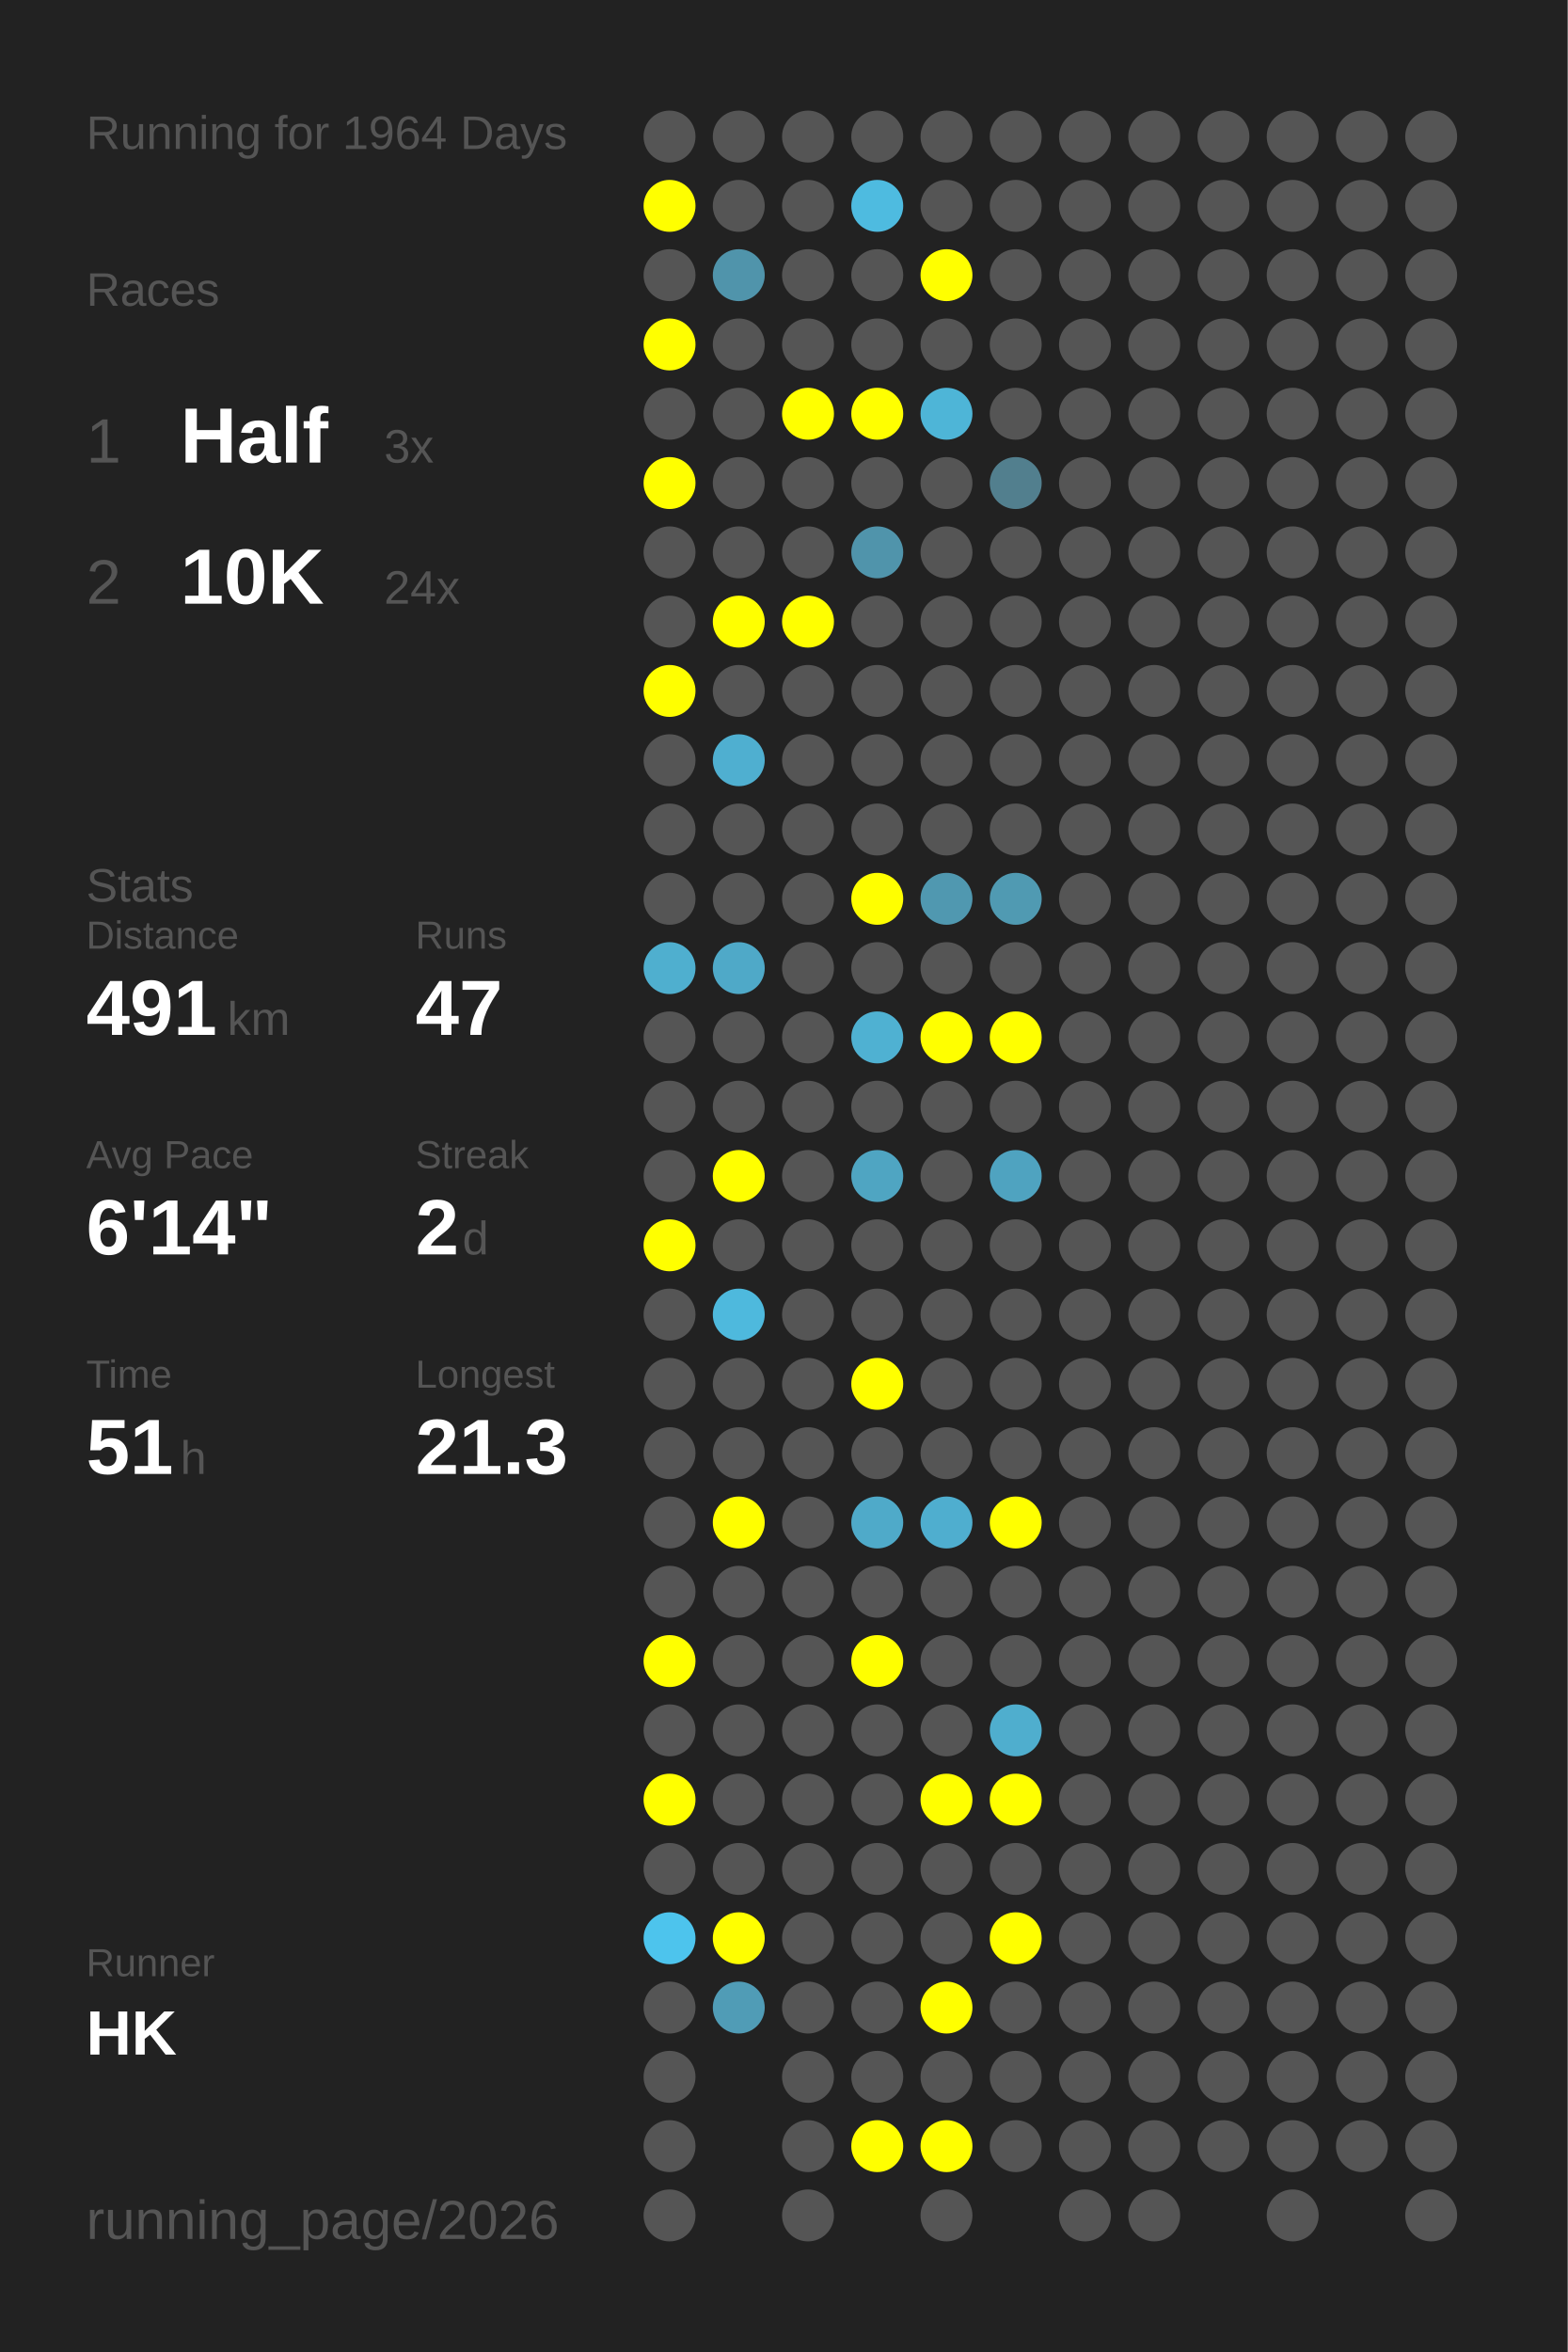
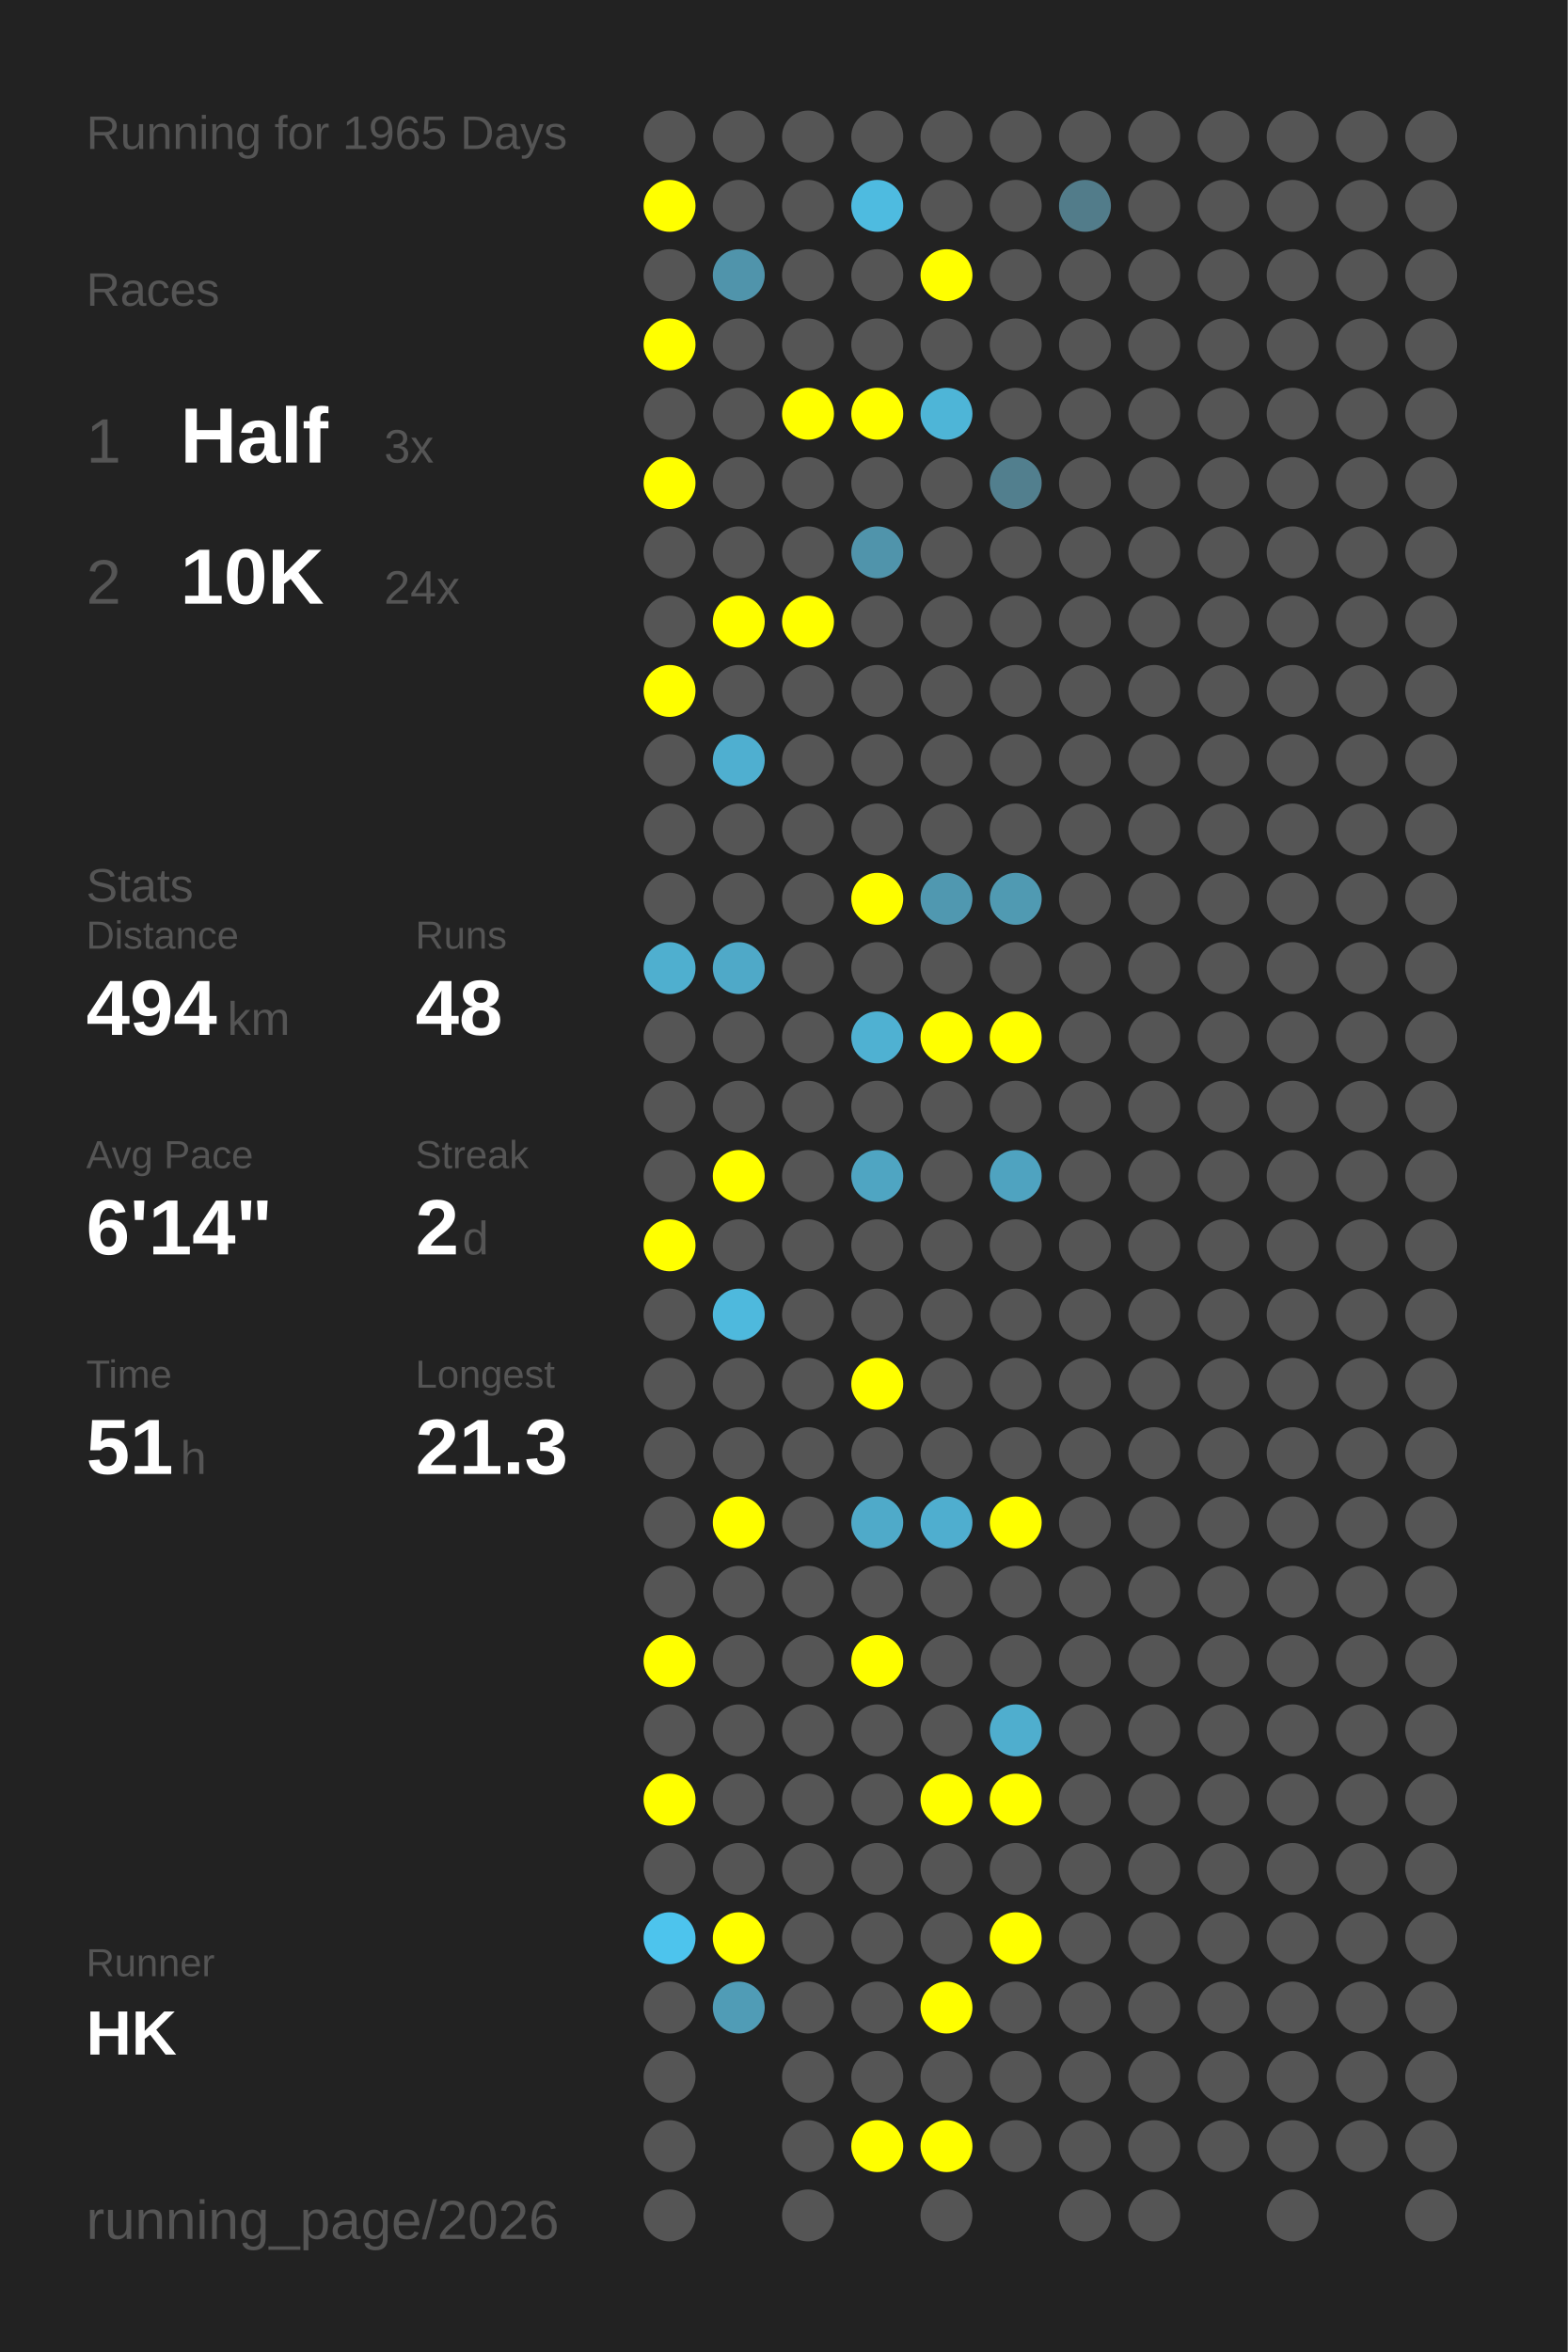
<svg xmlns="http://www.w3.org/2000/svg" baseProfile="full" height="300mm" version="1.1" viewBox="0,0,200,300" width="200mm">
  <defs />
  <rect fill="#222222" height="300" width="200" x="0" y="0" />
-   <text fill="#555555" style="font-size:6px; font-family:Arial;" x="11" y="19">Running for 1964 Days</text>
+   <text fill="#555555" style="font-size:6px; font-family:Arial;" x="11" y="19">Running for 1965 Days</text>
  <text fill="#555555" style="font-size:6px; font-family:Arial;" x="11" y="39">Races</text>
  <text fill="#555555" style="font-size:8px; font-family:Arial;" x="11" y="59">1</text>
  <text fill="#FFFFFF" style="font-size:10px; font-family:Arial; font-weight:bold;" x="23" y="59">Half</text>
  <text fill="#555555" style="font-size:6px; font-family:Arial;" x="49" y="59">3x</text>
  <text fill="#555555" style="font-size:8px; font-family:Arial;" x="11" y="77">2</text>
  <text fill="#FFFFFF" style="font-size:10px; font-family:Arial; font-weight:bold;" x="23" y="77">10K</text>
  <text fill="#555555" style="font-size:6px; font-family:Arial;" x="49" y="77">24x</text>
  <text fill="#555555" style="font-size:6px; font-family:Arial;" x="11" y="115">Stats</text>
  <text fill="#555555" style="font-size:5px; font-family:Arial;" x="11" y="121">Distance</text>
-   <text fill="#FFFFFF" style="font-size:10px; font-family:Arial; font-weight:bold;" x="11" y="132">491</text>
+   <text fill="#FFFFFF" style="font-size:10px; font-family:Arial; font-weight:bold;" x="11" y="132">494</text>
  <text fill="#555555" style="font-size:6px; font-family:Arial;" x="29" y="132">km</text>
  <text fill="#555555" style="font-size:5px; font-family:Arial;" x="53" y="121">Runs</text>
-   <text fill="#FFFFFF" style="font-size:10px; font-family:Arial; font-weight:bold;" x="53" y="132">47</text>
+   <text fill="#FFFFFF" style="font-size:10px; font-family:Arial; font-weight:bold;" x="53" y="132">48</text>
  <text fill="#555555" style="font-size:5px; font-family:Arial;" x="11" y="149">Avg Pace</text>
  <text fill="#FFFFFF" style="font-size:10px; font-family:Arial; font-weight:bold;" x="11" y="160">6'14"</text>
  <text fill="#555555" style="font-size:5px; font-family:Arial;" x="53" y="149">Streak</text>
  <text fill="#FFFFFF" style="font-size:10px; font-family:Arial; font-weight:bold;" x="53" y="160">2</text>
  <text fill="#555555" style="font-size:6px; font-family:Arial;" x="59" y="160">d</text>
  <text fill="#555555" style="font-size:5px; font-family:Arial;" x="11" y="177">Time</text>
  <text fill="#FFFFFF" style="font-size:10px; font-family:Arial; font-weight:bold;" x="11" y="188">51</text>
  <text fill="#555555" style="font-size:6px; font-family:Arial;" x="23" y="188">h</text>
  <text fill="#555555" style="font-size:5px; font-family:Arial;" x="53" y="177">Longest</text>
  <text fill="#FFFFFF" style="font-size:10px; font-family:Arial; font-weight:bold;" x="53" y="188">21.3</text>
  <text fill="#555555" style="font-size:5px; font-family:Arial;" x="11" y="252.065">Runner</text>
  <text fill="#FFFFFF" style="font-size:8px; font-family:Arial; font-weight:bold;" x="11" y="262.065">HK</text>
  <text fill="#555555" style="font-size:7px; font-family:Arial;" x="11" y="285.581">running_page/2026</text>
  <circle cx="85.417" cy="17.419" fill="#555555" r="3.312" />
  <circle cx="85.417" cy="26.258" fill="#FFFF00" r="3.312" />
  <circle cx="85.417" cy="35.097" fill="#555555" r="3.312" />
  <circle cx="85.417" cy="43.935" fill="#FFFF00" r="3.312" />
  <circle cx="85.417" cy="52.774" fill="#555555" r="3.312" />
  <circle cx="85.417" cy="61.613" fill="#FFFF00" r="3.312" />
  <circle cx="85.417" cy="70.452" fill="#555555" r="3.312" />
  <circle cx="85.417" cy="79.29" fill="#555555" r="3.312" />
  <circle cx="85.417" cy="88.129" fill="#FFFF00" r="3.312" />
  <circle cx="85.417" cy="96.968" fill="#555555" r="3.312" />
  <circle cx="85.417" cy="105.806" fill="#555555" r="3.312" />
  <circle cx="85.417" cy="114.645" fill="#555555" r="3.312" />
  <circle cx="85.417" cy="123.484" fill="#4fafcf" r="3.312" />
  <circle cx="85.417" cy="132.323" fill="#555555" r="3.312" />
  <circle cx="85.417" cy="141.161" fill="#555555" r="3.312" />
  <circle cx="85.417" cy="150" fill="#555555" r="3.312" />
  <circle cx="85.417" cy="158.839" fill="#FFFF00" r="3.312" />
  <circle cx="85.417" cy="167.677" fill="#555555" r="3.312" />
  <circle cx="85.417" cy="176.516" fill="#555555" r="3.312" />
  <circle cx="85.417" cy="185.355" fill="#555555" r="3.312" />
  <circle cx="85.417" cy="194.194" fill="#555555" r="3.312" />
  <circle cx="85.417" cy="203.032" fill="#555555" r="3.312" />
  <circle cx="85.417" cy="211.871" fill="#FFFF00" r="3.312" />
  <circle cx="85.417" cy="220.71" fill="#555555" r="3.312" />
  <circle cx="85.417" cy="229.548" fill="#FFFF00" r="3.312" />
  <circle cx="85.417" cy="238.387" fill="#555555" r="3.312" />
  <circle cx="85.417" cy="247.226" fill="#4dc4ed" r="3.312" />
  <circle cx="85.417" cy="256.065" fill="#555555" r="3.312" />
  <circle cx="85.417" cy="264.903" fill="#555555" r="3.312" />
  <circle cx="85.417" cy="273.742" fill="#555555" r="3.312" />
  <circle cx="85.417" cy="282.581" fill="#555555" r="3.312" />
  <circle cx="94.25" cy="17.419" fill="#555555" r="3.312" />
  <circle cx="94.25" cy="26.258" fill="#555555" r="3.312" />
  <circle cx="94.25" cy="35.097" fill="#5094ab" r="3.312" />
  <circle cx="94.25" cy="43.935" fill="#555555" r="3.312" />
  <circle cx="94.25" cy="52.774" fill="#555555" r="3.312" />
  <circle cx="94.25" cy="61.613" fill="#555555" r="3.312" />
  <circle cx="94.25" cy="70.452" fill="#555555" r="3.312" />
  <circle cx="94.25" cy="79.29" fill="#FFFF00" r="3.312" />
  <circle cx="94.25" cy="88.129" fill="#555555" r="3.312" />
  <circle cx="94.25" cy="96.968" fill="#4fafd0" r="3.312" />
  <circle cx="94.25" cy="105.806" fill="#555555" r="3.312" />
  <circle cx="94.25" cy="114.645" fill="#555555" r="3.312" />
  <circle cx="94.25" cy="123.484" fill="#4fa9c8" r="3.312" />
  <circle cx="94.25" cy="132.323" fill="#555555" r="3.312" />
  <circle cx="94.25" cy="141.161" fill="#555555" r="3.312" />
  <circle cx="94.25" cy="150" fill="#FFFF00" r="3.312" />
  <circle cx="94.25" cy="158.839" fill="#555555" r="3.312" />
  <circle cx="94.25" cy="167.677" fill="#4eb9dd" r="3.312" />
  <circle cx="94.25" cy="176.516" fill="#555555" r="3.312" />
  <circle cx="94.25" cy="185.355" fill="#555555" r="3.312" />
  <circle cx="94.25" cy="194.194" fill="#FFFF00" r="3.312" />
  <circle cx="94.25" cy="203.032" fill="#555555" r="3.312" />
  <circle cx="94.25" cy="211.871" fill="#555555" r="3.312" />
  <circle cx="94.25" cy="220.71" fill="#555555" r="3.312" />
  <circle cx="94.25" cy="229.548" fill="#555555" r="3.312" />
  <circle cx="94.25" cy="238.387" fill="#555555" r="3.312" />
  <circle cx="94.25" cy="247.226" fill="#FFFF00" r="3.312" />
  <circle cx="94.25" cy="256.065" fill="#509cb6" r="3.312" />
  <circle cx="103.083" cy="17.419" fill="#555555" r="3.312" />
  <circle cx="103.083" cy="26.258" fill="#555555" r="3.312" />
  <circle cx="103.083" cy="35.097" fill="#555555" r="3.312" />
  <circle cx="103.083" cy="43.935" fill="#555555" r="3.312" />
  <circle cx="103.083" cy="52.774" fill="#FFFF00" r="3.312" />
  <circle cx="103.083" cy="61.613" fill="#555555" r="3.312" />
  <circle cx="103.083" cy="70.452" fill="#555555" r="3.312" />
  <circle cx="103.083" cy="79.29" fill="#FFFF00" r="3.312" />
  <circle cx="103.083" cy="88.129" fill="#555555" r="3.312" />
  <circle cx="103.083" cy="96.968" fill="#555555" r="3.312" />
  <circle cx="103.083" cy="105.806" fill="#555555" r="3.312" />
  <circle cx="103.083" cy="114.645" fill="#555555" r="3.312" />
  <circle cx="103.083" cy="123.484" fill="#555555" r="3.312" />
  <circle cx="103.083" cy="132.323" fill="#555555" r="3.312" />
  <circle cx="103.083" cy="141.161" fill="#555555" r="3.312" />
  <circle cx="103.083" cy="150" fill="#555555" r="3.312" />
  <circle cx="103.083" cy="158.839" fill="#555555" r="3.312" />
  <circle cx="103.083" cy="167.677" fill="#555555" r="3.312" />
  <circle cx="103.083" cy="176.516" fill="#555555" r="3.312" />
  <circle cx="103.083" cy="185.355" fill="#555555" r="3.312" />
  <circle cx="103.083" cy="194.194" fill="#555555" r="3.312" />
  <circle cx="103.083" cy="203.032" fill="#555555" r="3.312" />
  <circle cx="103.083" cy="211.871" fill="#555555" r="3.312" />
  <circle cx="103.083" cy="220.71" fill="#555555" r="3.312" />
  <circle cx="103.083" cy="229.548" fill="#555555" r="3.312" />
  <circle cx="103.083" cy="238.387" fill="#555555" r="3.312" />
  <circle cx="103.083" cy="247.226" fill="#555555" r="3.312" />
  <circle cx="103.083" cy="256.065" fill="#555555" r="3.312" />
  <circle cx="103.083" cy="264.903" fill="#555555" r="3.312" />
  <circle cx="103.083" cy="273.742" fill="#555555" r="3.312" />
  <circle cx="103.083" cy="282.581" fill="#555555" r="3.312" />
  <circle cx="111.917" cy="17.419" fill="#555555" r="3.312" />
  <circle cx="111.917" cy="26.258" fill="#4ebbe0" r="3.312" />
  <circle cx="111.917" cy="35.097" fill="#555555" r="3.312" />
  <circle cx="111.917" cy="43.935" fill="#555555" r="3.312" />
  <circle cx="111.917" cy="52.774" fill="#FFFF00" r="3.312" />
  <circle cx="111.917" cy="61.613" fill="#555555" r="3.312" />
  <circle cx="111.917" cy="70.452" fill="#5094ab" r="3.312" />
  <circle cx="111.917" cy="79.29" fill="#555555" r="3.312" />
  <circle cx="111.917" cy="88.129" fill="#555555" r="3.312" />
  <circle cx="111.917" cy="96.968" fill="#555555" r="3.312" />
  <circle cx="111.917" cy="105.806" fill="#555555" r="3.312" />
  <circle cx="111.917" cy="114.645" fill="#FFFF00" r="3.312" />
  <circle cx="111.917" cy="123.484" fill="#555555" r="3.312" />
  <circle cx="111.917" cy="132.323" fill="#4fb1d2" r="3.312" />
  <circle cx="111.917" cy="141.161" fill="#555555" r="3.312" />
  <circle cx="111.917" cy="150" fill="#4fa5c2" r="3.312" />
  <circle cx="111.917" cy="158.839" fill="#555555" r="3.312" />
  <circle cx="111.917" cy="167.677" fill="#555555" r="3.312" />
  <circle cx="111.917" cy="176.516" fill="#FFFF00" r="3.312" />
  <circle cx="111.917" cy="185.355" fill="#555555" r="3.312" />
  <circle cx="111.917" cy="194.194" fill="#4faac9" r="3.312" />
  <circle cx="111.917" cy="203.032" fill="#555555" r="3.312" />
  <circle cx="111.917" cy="211.871" fill="#FFFF00" r="3.312" />
  <circle cx="111.917" cy="220.71" fill="#555555" r="3.312" />
  <circle cx="111.917" cy="229.548" fill="#555555" r="3.312" />
  <circle cx="111.917" cy="238.387" fill="#555555" r="3.312" />
  <circle cx="111.917" cy="247.226" fill="#555555" r="3.312" />
  <circle cx="111.917" cy="256.065" fill="#555555" r="3.312" />
  <circle cx="111.917" cy="264.903" fill="#555555" r="3.312" />
  <circle cx="111.917" cy="273.742" fill="#FFFF00" r="3.312" />
  <circle cx="120.75" cy="17.419" fill="#555555" r="3.312" />
  <circle cx="120.75" cy="26.258" fill="#555555" r="3.312" />
  <circle cx="120.75" cy="35.097" fill="#FFFF00" r="3.312" />
  <circle cx="120.75" cy="43.935" fill="#555555" r="3.312" />
  <circle cx="120.75" cy="52.774" fill="#4eb5d7" r="3.312" />
  <circle cx="120.75" cy="61.613" fill="#555555" r="3.312" />
  <circle cx="120.75" cy="70.452" fill="#555555" r="3.312" />
  <circle cx="120.75" cy="79.29" fill="#555555" r="3.312" />
  <circle cx="120.75" cy="88.129" fill="#555555" r="3.312" />
  <circle cx="120.75" cy="96.968" fill="#555555" r="3.312" />
  <circle cx="120.75" cy="105.806" fill="#555555" r="3.312" />
  <circle cx="120.75" cy="114.645" fill="#5098b0" r="3.312" />
  <circle cx="120.75" cy="123.484" fill="#555555" r="3.312" />
  <circle cx="120.75" cy="132.323" fill="#FFFF00" r="3.312" />
  <circle cx="120.75" cy="141.161" fill="#555555" r="3.312" />
  <circle cx="120.75" cy="150" fill="#555555" r="3.312" />
  <circle cx="120.75" cy="158.839" fill="#555555" r="3.312" />
  <circle cx="120.75" cy="167.677" fill="#555555" r="3.312" />
  <circle cx="120.75" cy="176.516" fill="#555555" r="3.312" />
  <circle cx="120.75" cy="185.355" fill="#555555" r="3.312" />
  <circle cx="120.75" cy="194.194" fill="#4faecf" r="3.312" />
  <circle cx="120.75" cy="203.032" fill="#555555" r="3.312" />
  <circle cx="120.75" cy="211.871" fill="#555555" r="3.312" />
  <circle cx="120.75" cy="220.71" fill="#555555" r="3.312" />
  <circle cx="120.75" cy="229.548" fill="#FFFF00" r="3.312" />
  <circle cx="120.75" cy="238.387" fill="#555555" r="3.312" />
  <circle cx="120.75" cy="247.226" fill="#555555" r="3.312" />
  <circle cx="120.75" cy="256.065" fill="#FFFF00" r="3.312" />
  <circle cx="120.75" cy="264.903" fill="#555555" r="3.312" />
  <circle cx="120.75" cy="273.742" fill="#FFFF00" r="3.312" />
  <circle cx="120.75" cy="282.581" fill="#555555" r="3.312" />
  <circle cx="129.583" cy="17.419" fill="#555555" r="3.312" />
  <circle cx="129.583" cy="26.258" fill="#555555" r="3.312" />
  <circle cx="129.583" cy="35.097" fill="#555555" r="3.312" />
  <circle cx="129.583" cy="43.935" fill="#555555" r="3.312" />
  <circle cx="129.583" cy="52.774" fill="#555555" r="3.312" />
  <circle cx="129.583" cy="61.613" fill="#527f8e" r="3.312" />
  <circle cx="129.583" cy="70.452" fill="#555555" r="3.312" />
  <circle cx="129.583" cy="79.29" fill="#555555" r="3.312" />
  <circle cx="129.583" cy="88.129" fill="#555555" r="3.312" />
  <circle cx="129.583" cy="96.968" fill="#555555" r="3.312" />
  <circle cx="129.583" cy="105.806" fill="#555555" r="3.312" />
  <circle cx="129.583" cy="114.645" fill="#509ab2" r="3.312" />
  <circle cx="129.583" cy="123.484" fill="#555555" r="3.312" />
  <circle cx="129.583" cy="132.323" fill="#FFFF00" r="3.312" />
  <circle cx="129.583" cy="141.161" fill="#555555" r="3.312" />
  <circle cx="129.583" cy="150" fill="#4fa3c0" r="3.312" />
  <circle cx="129.583" cy="158.839" fill="#555555" r="3.312" />
  <circle cx="129.583" cy="167.677" fill="#555555" r="3.312" />
  <circle cx="129.583" cy="176.516" fill="#555555" r="3.312" />
  <circle cx="129.583" cy="185.355" fill="#555555" r="3.312" />
  <circle cx="129.583" cy="194.194" fill="#FFFF00" r="3.312" />
  <circle cx="129.583" cy="203.032" fill="#555555" r="3.312" />
  <circle cx="129.583" cy="211.871" fill="#555555" r="3.312" />
  <circle cx="129.583" cy="220.71" fill="#4faece" r="3.312" />
  <circle cx="129.583" cy="229.548" fill="#FFFF00" r="3.312" />
  <circle cx="129.583" cy="238.387" fill="#555555" r="3.312" />
  <circle cx="129.583" cy="247.226" fill="#FFFF00" r="3.312" />
  <circle cx="129.583" cy="256.065" fill="#555555" r="3.312" />
  <circle cx="129.583" cy="264.903" fill="#555555" r="3.312" />
  <circle cx="129.583" cy="273.742" fill="#555555" r="3.312" />
  <circle cx="138.417" cy="17.419" fill="#555555" r="3.312" />
-   <circle cx="138.417" cy="26.258" fill="#555555" r="3.312" />
+   <circle cx="138.417" cy="26.258" fill="#527c8a" r="3.312" />
  <circle cx="138.417" cy="35.097" fill="#555555" r="3.312" />
  <circle cx="138.417" cy="43.935" fill="#555555" r="3.312" />
  <circle cx="138.417" cy="52.774" fill="#555555" r="3.312" />
  <circle cx="138.417" cy="61.613" fill="#555555" r="3.312" />
  <circle cx="138.417" cy="70.452" fill="#555555" r="3.312" />
  <circle cx="138.417" cy="79.29" fill="#555555" r="3.312" />
  <circle cx="138.417" cy="88.129" fill="#555555" r="3.312" />
  <circle cx="138.417" cy="96.968" fill="#555555" r="3.312" />
  <circle cx="138.417" cy="105.806" fill="#555555" r="3.312" />
  <circle cx="138.417" cy="114.645" fill="#555555" r="3.312" />
  <circle cx="138.417" cy="123.484" fill="#555555" r="3.312" />
  <circle cx="138.417" cy="132.323" fill="#555555" r="3.312" />
  <circle cx="138.417" cy="141.161" fill="#555555" r="3.312" />
  <circle cx="138.417" cy="150" fill="#555555" r="3.312" />
  <circle cx="138.417" cy="158.839" fill="#555555" r="3.312" />
  <circle cx="138.417" cy="167.677" fill="#555555" r="3.312" />
  <circle cx="138.417" cy="176.516" fill="#555555" r="3.312" />
  <circle cx="138.417" cy="185.355" fill="#555555" r="3.312" />
  <circle cx="138.417" cy="194.194" fill="#555555" r="3.312" />
  <circle cx="138.417" cy="203.032" fill="#555555" r="3.312" />
  <circle cx="138.417" cy="211.871" fill="#555555" r="3.312" />
  <circle cx="138.417" cy="220.71" fill="#555555" r="3.312" />
  <circle cx="138.417" cy="229.548" fill="#555555" r="3.312" />
  <circle cx="138.417" cy="238.387" fill="#555555" r="3.312" />
  <circle cx="138.417" cy="247.226" fill="#555555" r="3.312" />
  <circle cx="138.417" cy="256.065" fill="#555555" r="3.312" />
  <circle cx="138.417" cy="264.903" fill="#555555" r="3.312" />
  <circle cx="138.417" cy="273.742" fill="#555555" r="3.312" />
  <circle cx="138.417" cy="282.581" fill="#555555" r="3.312" />
  <circle cx="147.25" cy="17.419" fill="#555555" r="3.312" />
  <circle cx="147.25" cy="26.258" fill="#555555" r="3.312" />
  <circle cx="147.25" cy="35.097" fill="#555555" r="3.312" />
  <circle cx="147.25" cy="43.935" fill="#555555" r="3.312" />
  <circle cx="147.25" cy="52.774" fill="#555555" r="3.312" />
  <circle cx="147.25" cy="61.613" fill="#555555" r="3.312" />
  <circle cx="147.25" cy="70.452" fill="#555555" r="3.312" />
  <circle cx="147.25" cy="79.29" fill="#555555" r="3.312" />
  <circle cx="147.25" cy="88.129" fill="#555555" r="3.312" />
  <circle cx="147.25" cy="96.968" fill="#555555" r="3.312" />
  <circle cx="147.25" cy="105.806" fill="#555555" r="3.312" />
  <circle cx="147.25" cy="114.645" fill="#555555" r="3.312" />
  <circle cx="147.25" cy="123.484" fill="#555555" r="3.312" />
  <circle cx="147.25" cy="132.323" fill="#555555" r="3.312" />
  <circle cx="147.25" cy="141.161" fill="#555555" r="3.312" />
  <circle cx="147.25" cy="150" fill="#555555" r="3.312" />
  <circle cx="147.25" cy="158.839" fill="#555555" r="3.312" />
  <circle cx="147.25" cy="167.677" fill="#555555" r="3.312" />
  <circle cx="147.25" cy="176.516" fill="#555555" r="3.312" />
  <circle cx="147.25" cy="185.355" fill="#555555" r="3.312" />
  <circle cx="147.25" cy="194.194" fill="#555555" r="3.312" />
  <circle cx="147.25" cy="203.032" fill="#555555" r="3.312" />
  <circle cx="147.25" cy="211.871" fill="#555555" r="3.312" />
  <circle cx="147.25" cy="220.71" fill="#555555" r="3.312" />
  <circle cx="147.25" cy="229.548" fill="#555555" r="3.312" />
  <circle cx="147.25" cy="238.387" fill="#555555" r="3.312" />
  <circle cx="147.25" cy="247.226" fill="#555555" r="3.312" />
  <circle cx="147.25" cy="256.065" fill="#555555" r="3.312" />
  <circle cx="147.25" cy="264.903" fill="#555555" r="3.312" />
  <circle cx="147.25" cy="273.742" fill="#555555" r="3.312" />
  <circle cx="147.25" cy="282.581" fill="#555555" r="3.312" />
  <circle cx="156.083" cy="17.419" fill="#555555" r="3.312" />
  <circle cx="156.083" cy="26.258" fill="#555555" r="3.312" />
  <circle cx="156.083" cy="35.097" fill="#555555" r="3.312" />
  <circle cx="156.083" cy="43.935" fill="#555555" r="3.312" />
  <circle cx="156.083" cy="52.774" fill="#555555" r="3.312" />
  <circle cx="156.083" cy="61.613" fill="#555555" r="3.312" />
  <circle cx="156.083" cy="70.452" fill="#555555" r="3.312" />
  <circle cx="156.083" cy="79.29" fill="#555555" r="3.312" />
  <circle cx="156.083" cy="88.129" fill="#555555" r="3.312" />
  <circle cx="156.083" cy="96.968" fill="#555555" r="3.312" />
  <circle cx="156.083" cy="105.806" fill="#555555" r="3.312" />
  <circle cx="156.083" cy="114.645" fill="#555555" r="3.312" />
  <circle cx="156.083" cy="123.484" fill="#555555" r="3.312" />
  <circle cx="156.083" cy="132.323" fill="#555555" r="3.312" />
  <circle cx="156.083" cy="141.161" fill="#555555" r="3.312" />
  <circle cx="156.083" cy="150" fill="#555555" r="3.312" />
  <circle cx="156.083" cy="158.839" fill="#555555" r="3.312" />
  <circle cx="156.083" cy="167.677" fill="#555555" r="3.312" />
  <circle cx="156.083" cy="176.516" fill="#555555" r="3.312" />
  <circle cx="156.083" cy="185.355" fill="#555555" r="3.312" />
  <circle cx="156.083" cy="194.194" fill="#555555" r="3.312" />
  <circle cx="156.083" cy="203.032" fill="#555555" r="3.312" />
  <circle cx="156.083" cy="211.871" fill="#555555" r="3.312" />
  <circle cx="156.083" cy="220.71" fill="#555555" r="3.312" />
  <circle cx="156.083" cy="229.548" fill="#555555" r="3.312" />
  <circle cx="156.083" cy="238.387" fill="#555555" r="3.312" />
  <circle cx="156.083" cy="247.226" fill="#555555" r="3.312" />
  <circle cx="156.083" cy="256.065" fill="#555555" r="3.312" />
  <circle cx="156.083" cy="264.903" fill="#555555" r="3.312" />
  <circle cx="156.083" cy="273.742" fill="#555555" r="3.312" />
  <circle cx="164.917" cy="17.419" fill="#555555" r="3.312" />
  <circle cx="164.917" cy="26.258" fill="#555555" r="3.312" />
  <circle cx="164.917" cy="35.097" fill="#555555" r="3.312" />
  <circle cx="164.917" cy="43.935" fill="#555555" r="3.312" />
  <circle cx="164.917" cy="52.774" fill="#555555" r="3.312" />
  <circle cx="164.917" cy="61.613" fill="#555555" r="3.312" />
  <circle cx="164.917" cy="70.452" fill="#555555" r="3.312" />
  <circle cx="164.917" cy="79.29" fill="#555555" r="3.312" />
  <circle cx="164.917" cy="88.129" fill="#555555" r="3.312" />
  <circle cx="164.917" cy="96.968" fill="#555555" r="3.312" />
  <circle cx="164.917" cy="105.806" fill="#555555" r="3.312" />
  <circle cx="164.917" cy="114.645" fill="#555555" r="3.312" />
  <circle cx="164.917" cy="123.484" fill="#555555" r="3.312" />
  <circle cx="164.917" cy="132.323" fill="#555555" r="3.312" />
  <circle cx="164.917" cy="141.161" fill="#555555" r="3.312" />
  <circle cx="164.917" cy="150" fill="#555555" r="3.312" />
  <circle cx="164.917" cy="158.839" fill="#555555" r="3.312" />
  <circle cx="164.917" cy="167.677" fill="#555555" r="3.312" />
  <circle cx="164.917" cy="176.516" fill="#555555" r="3.312" />
  <circle cx="164.917" cy="185.355" fill="#555555" r="3.312" />
  <circle cx="164.917" cy="194.194" fill="#555555" r="3.312" />
  <circle cx="164.917" cy="203.032" fill="#555555" r="3.312" />
  <circle cx="164.917" cy="211.871" fill="#555555" r="3.312" />
  <circle cx="164.917" cy="220.71" fill="#555555" r="3.312" />
  <circle cx="164.917" cy="229.548" fill="#555555" r="3.312" />
  <circle cx="164.917" cy="238.387" fill="#555555" r="3.312" />
  <circle cx="164.917" cy="247.226" fill="#555555" r="3.312" />
  <circle cx="164.917" cy="256.065" fill="#555555" r="3.312" />
  <circle cx="164.917" cy="264.903" fill="#555555" r="3.312" />
  <circle cx="164.917" cy="273.742" fill="#555555" r="3.312" />
  <circle cx="164.917" cy="282.581" fill="#555555" r="3.312" />
  <circle cx="173.75" cy="17.419" fill="#555555" r="3.312" />
  <circle cx="173.75" cy="26.258" fill="#555555" r="3.312" />
  <circle cx="173.75" cy="35.097" fill="#555555" r="3.312" />
  <circle cx="173.75" cy="43.935" fill="#555555" r="3.312" />
  <circle cx="173.75" cy="52.774" fill="#555555" r="3.312" />
  <circle cx="173.75" cy="61.613" fill="#555555" r="3.312" />
  <circle cx="173.75" cy="70.452" fill="#555555" r="3.312" />
  <circle cx="173.75" cy="79.29" fill="#555555" r="3.312" />
  <circle cx="173.75" cy="88.129" fill="#555555" r="3.312" />
  <circle cx="173.75" cy="96.968" fill="#555555" r="3.312" />
  <circle cx="173.75" cy="105.806" fill="#555555" r="3.312" />
  <circle cx="173.75" cy="114.645" fill="#555555" r="3.312" />
  <circle cx="173.75" cy="123.484" fill="#555555" r="3.312" />
  <circle cx="173.75" cy="132.323" fill="#555555" r="3.312" />
  <circle cx="173.75" cy="141.161" fill="#555555" r="3.312" />
  <circle cx="173.75" cy="150" fill="#555555" r="3.312" />
  <circle cx="173.75" cy="158.839" fill="#555555" r="3.312" />
  <circle cx="173.75" cy="167.677" fill="#555555" r="3.312" />
  <circle cx="173.75" cy="176.516" fill="#555555" r="3.312" />
  <circle cx="173.75" cy="185.355" fill="#555555" r="3.312" />
  <circle cx="173.75" cy="194.194" fill="#555555" r="3.312" />
  <circle cx="173.75" cy="203.032" fill="#555555" r="3.312" />
  <circle cx="173.75" cy="211.871" fill="#555555" r="3.312" />
  <circle cx="173.75" cy="220.71" fill="#555555" r="3.312" />
  <circle cx="173.75" cy="229.548" fill="#555555" r="3.312" />
  <circle cx="173.75" cy="238.387" fill="#555555" r="3.312" />
  <circle cx="173.75" cy="247.226" fill="#555555" r="3.312" />
  <circle cx="173.75" cy="256.065" fill="#555555" r="3.312" />
  <circle cx="173.75" cy="264.903" fill="#555555" r="3.312" />
  <circle cx="173.75" cy="273.742" fill="#555555" r="3.312" />
  <circle cx="182.583" cy="17.419" fill="#555555" r="3.312" />
  <circle cx="182.583" cy="26.258" fill="#555555" r="3.312" />
  <circle cx="182.583" cy="35.097" fill="#555555" r="3.312" />
  <circle cx="182.583" cy="43.935" fill="#555555" r="3.312" />
  <circle cx="182.583" cy="52.774" fill="#555555" r="3.312" />
  <circle cx="182.583" cy="61.613" fill="#555555" r="3.312" />
  <circle cx="182.583" cy="70.452" fill="#555555" r="3.312" />
  <circle cx="182.583" cy="79.29" fill="#555555" r="3.312" />
  <circle cx="182.583" cy="88.129" fill="#555555" r="3.312" />
  <circle cx="182.583" cy="96.968" fill="#555555" r="3.312" />
  <circle cx="182.583" cy="105.806" fill="#555555" r="3.312" />
  <circle cx="182.583" cy="114.645" fill="#555555" r="3.312" />
  <circle cx="182.583" cy="123.484" fill="#555555" r="3.312" />
  <circle cx="182.583" cy="132.323" fill="#555555" r="3.312" />
  <circle cx="182.583" cy="141.161" fill="#555555" r="3.312" />
  <circle cx="182.583" cy="150" fill="#555555" r="3.312" />
  <circle cx="182.583" cy="158.839" fill="#555555" r="3.312" />
  <circle cx="182.583" cy="167.677" fill="#555555" r="3.312" />
  <circle cx="182.583" cy="176.516" fill="#555555" r="3.312" />
  <circle cx="182.583" cy="185.355" fill="#555555" r="3.312" />
  <circle cx="182.583" cy="194.194" fill="#555555" r="3.312" />
  <circle cx="182.583" cy="203.032" fill="#555555" r="3.312" />
  <circle cx="182.583" cy="211.871" fill="#555555" r="3.312" />
  <circle cx="182.583" cy="220.71" fill="#555555" r="3.312" />
  <circle cx="182.583" cy="229.548" fill="#555555" r="3.312" />
  <circle cx="182.583" cy="238.387" fill="#555555" r="3.312" />
  <circle cx="182.583" cy="247.226" fill="#555555" r="3.312" />
  <circle cx="182.583" cy="256.065" fill="#555555" r="3.312" />
  <circle cx="182.583" cy="264.903" fill="#555555" r="3.312" />
  <circle cx="182.583" cy="273.742" fill="#555555" r="3.312" />
  <circle cx="182.583" cy="282.581" fill="#555555" r="3.312" />
</svg>
